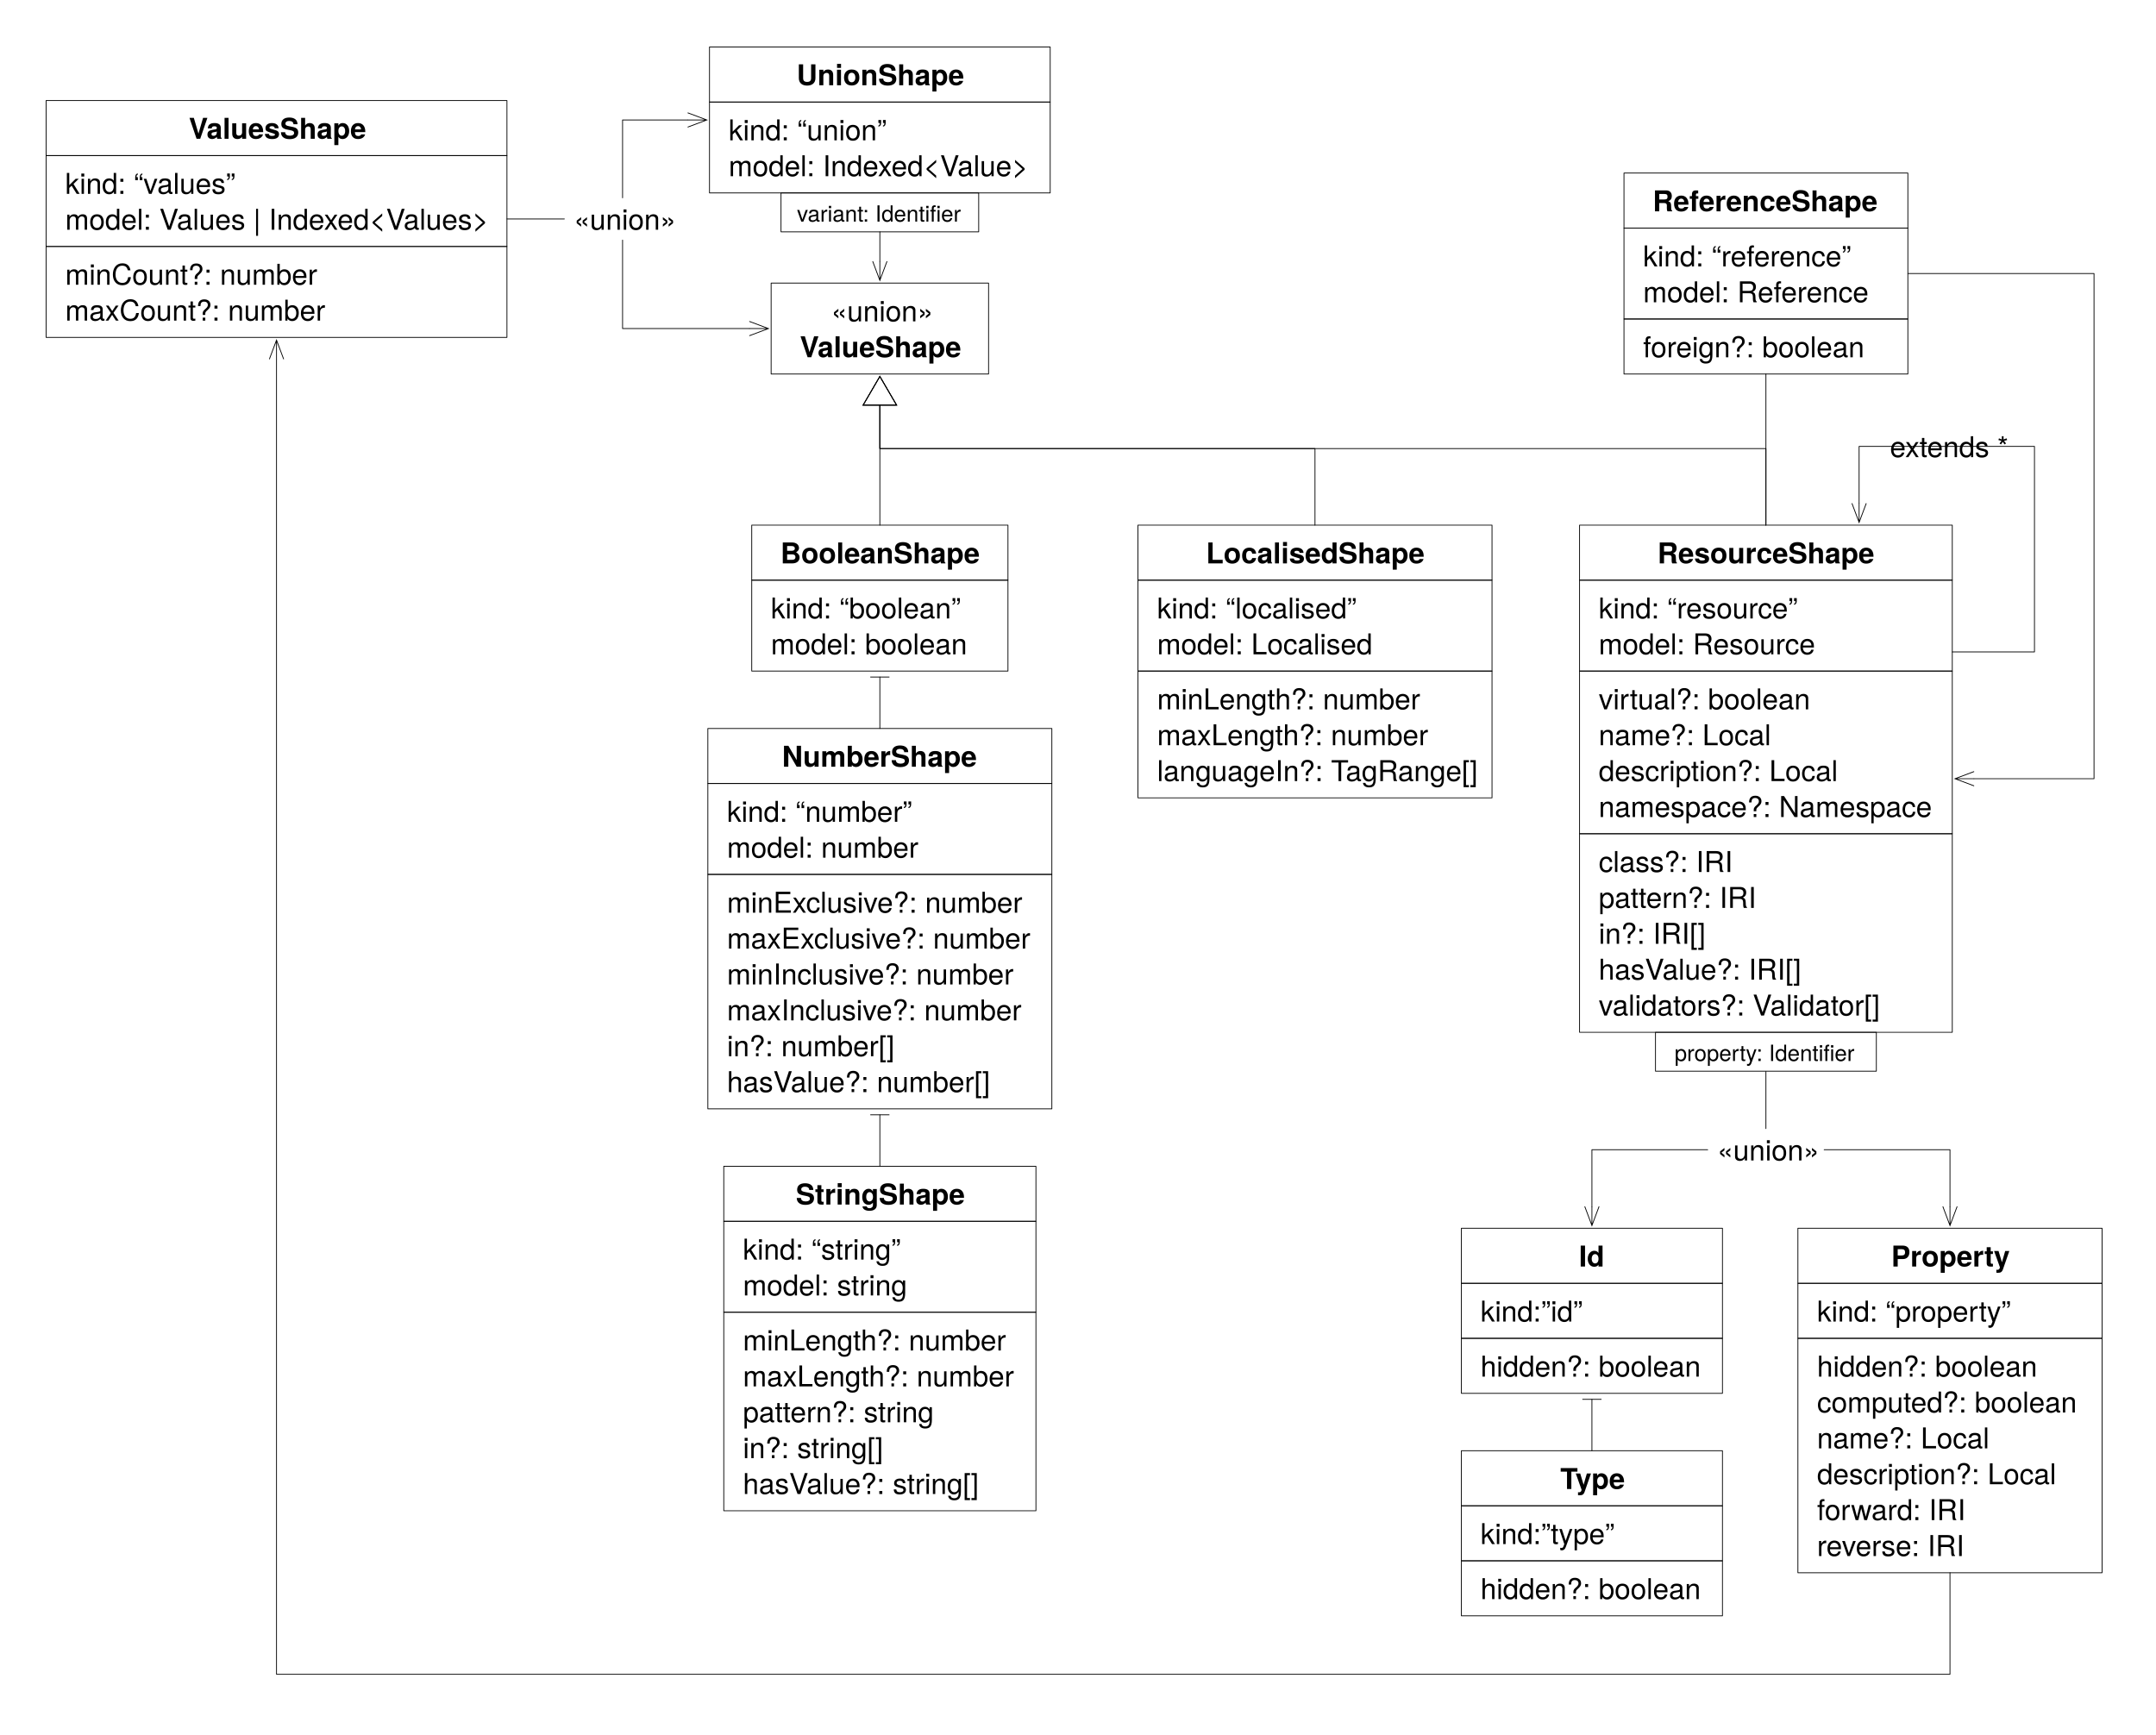
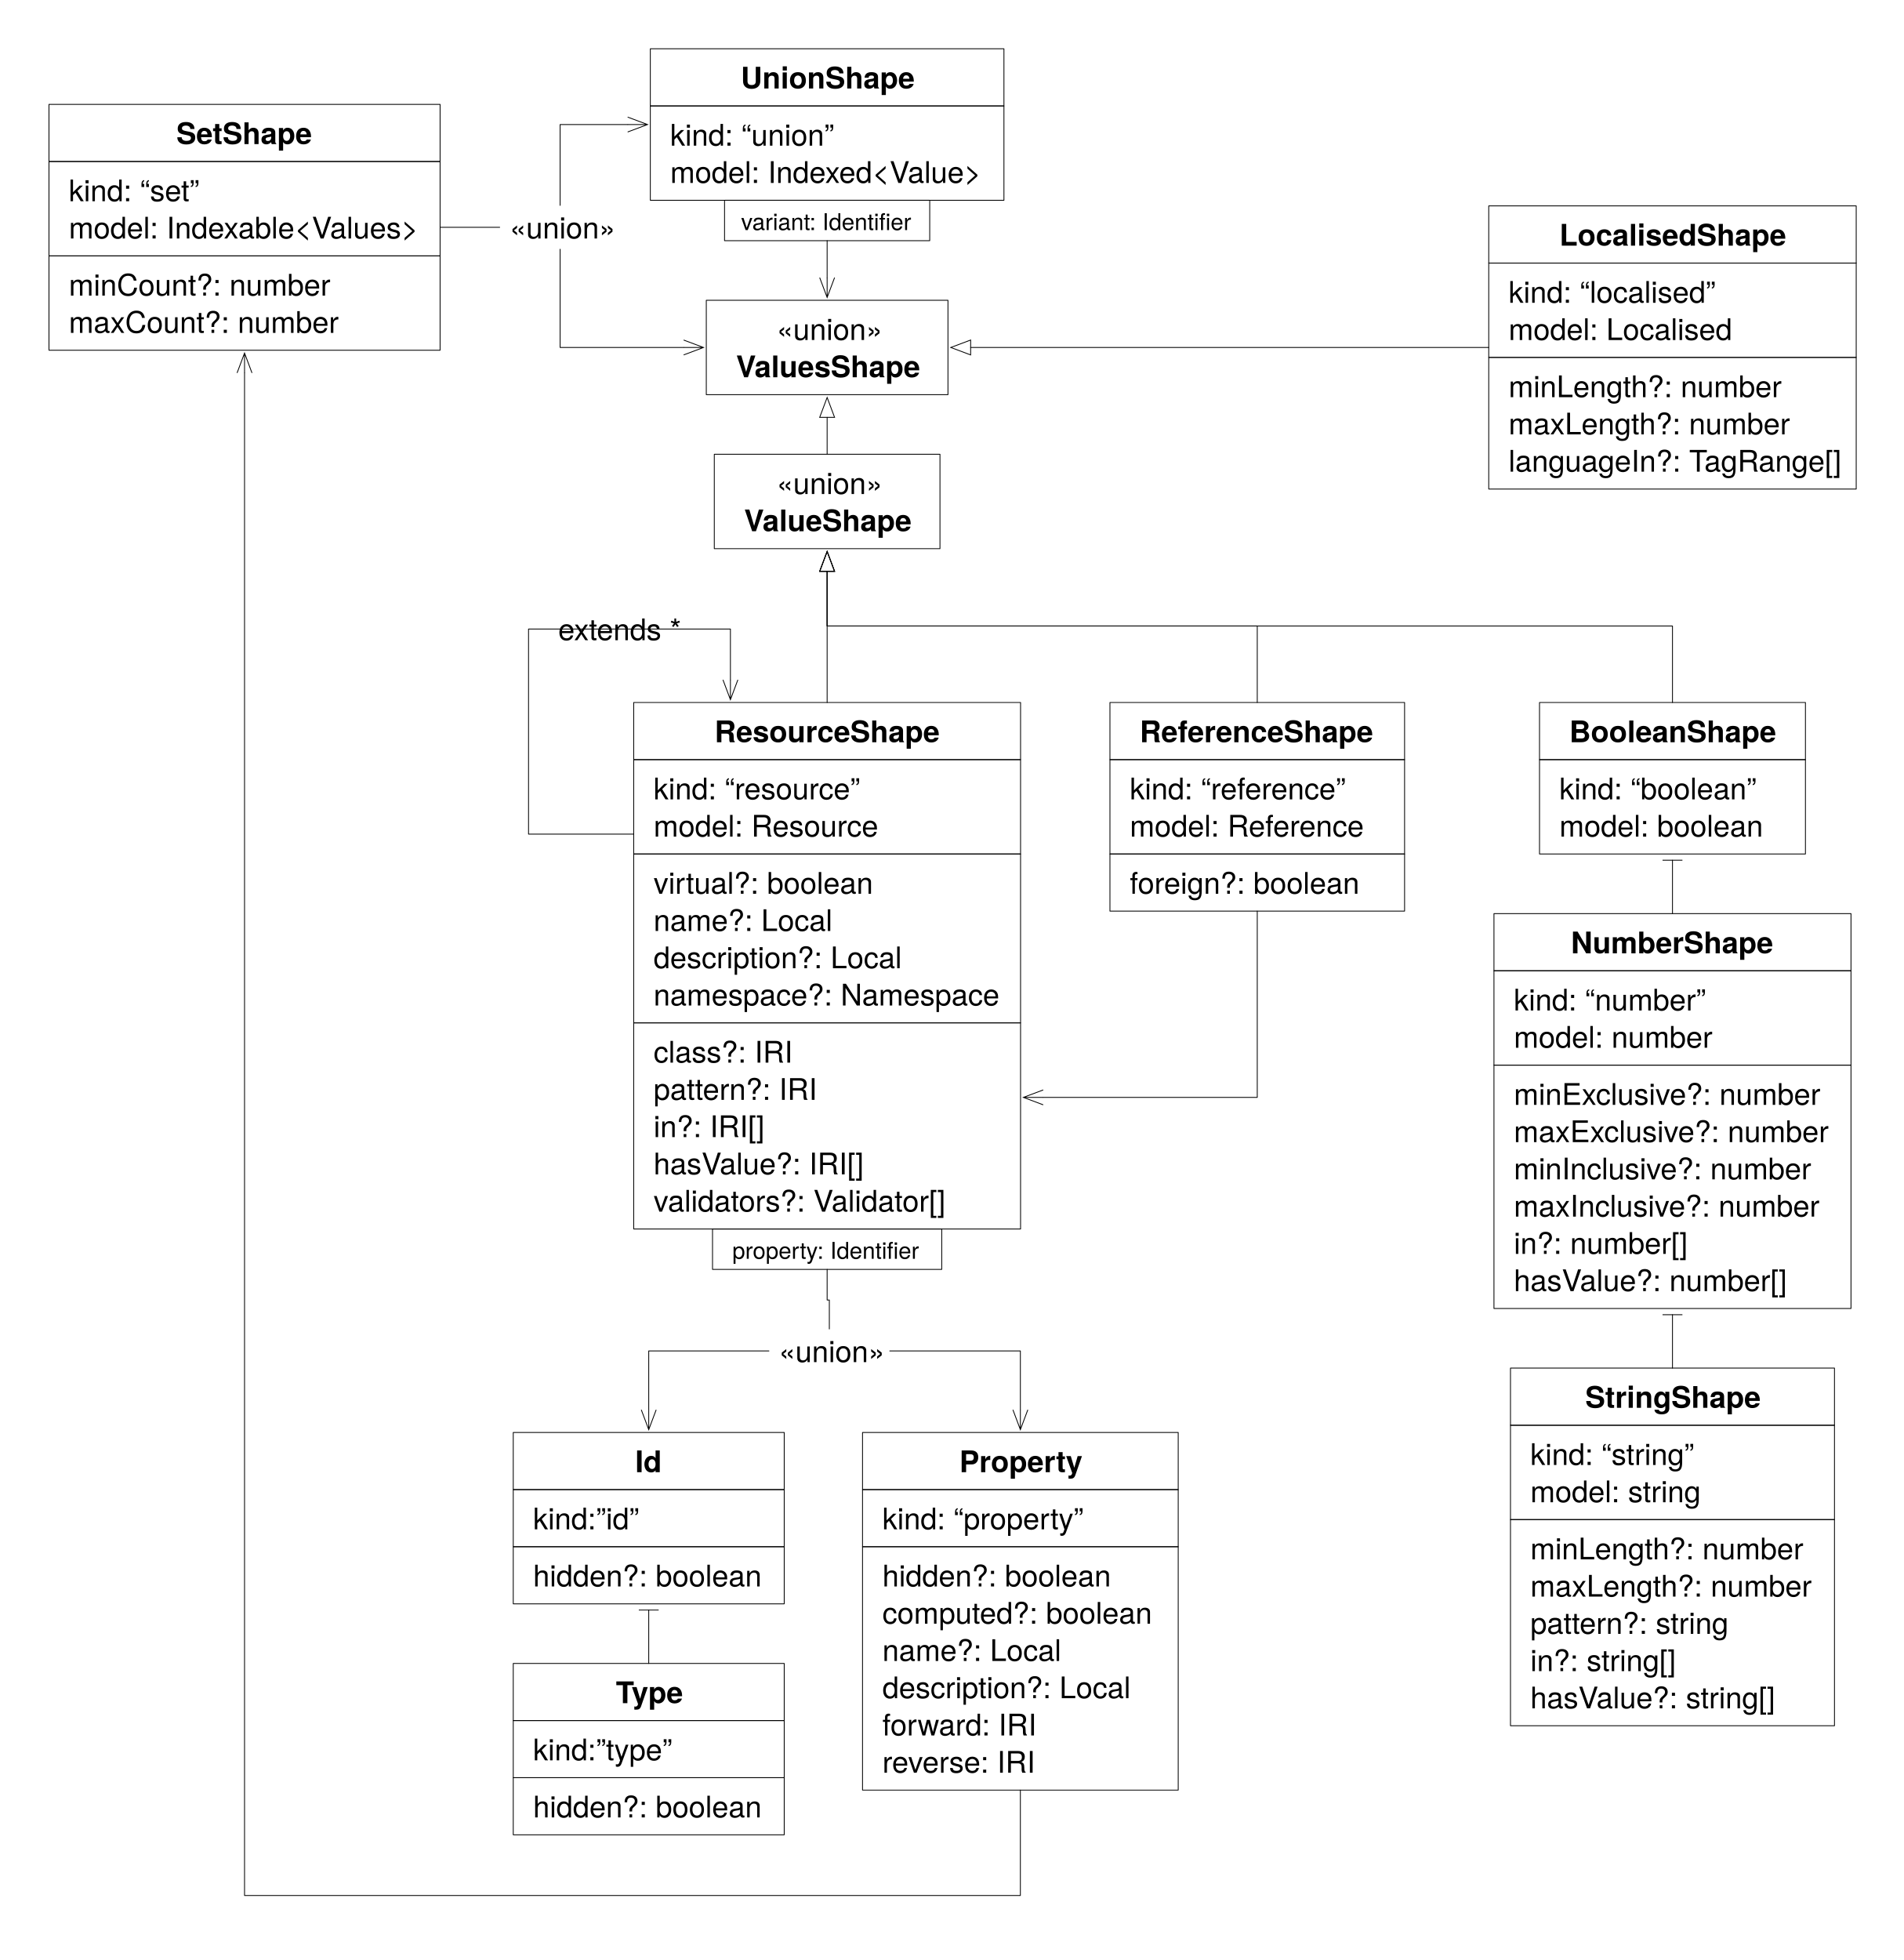
- <svg xmlns="http://www.w3.org/2000/svg" version="1.1" viewBox="-112 227 676 544" width="676" height="544">
+ <svg xmlns="http://www.w3.org/2000/svg" version="1.1" viewBox="-86 227 575 592" width="575" height="592">
  <defs>
    <marker orient="auto" overflow="visible" markerUnits="strokeWidth" id="StickArrow_Marker" stroke-linejoin="miter" stroke-miterlimit="10" viewBox="-1 -10 26 20" markerWidth="26" markerHeight="20" color="black">
      <g>
        <path d="M 24 0 L 0 0 M 0 -9 L 24 0 L 0 9" fill="none" stroke="currentColor" stroke-width="1" />
      </g>
    </marker>
    <marker orient="auto" overflow="visible" markerUnits="strokeWidth" id="NegativeControls_Marker" stroke-linejoin="miter" stroke-miterlimit="10" viewBox="-1 -13 2 26" markerWidth="2" markerHeight="26" color="black">
      <g>
        <line x1="0" y1="-12" x2="0" y2="12" fill="none" stroke="currentColor" stroke-width="1" />
      </g>
    </marker>
-     <marker orient="auto" overflow="visible" markerUnits="strokeWidth" id="UMLInheritance_Marker" stroke-linejoin="miter" stroke-miterlimit="10" viewBox="-1 -22 38 44" markerWidth="38" markerHeight="44" color="black">
+     <marker orient="auto" overflow="visible" markerUnits="strokeWidth" id="Arrow_Marker" stroke-linejoin="miter" stroke-miterlimit="10" viewBox="-1 -10 26 20" markerWidth="26" markerHeight="20" color="black">
      <g>
-         <path d="M 36 0 L 0 -21 L 0 21 Z" fill="none" stroke="currentColor" stroke-width="1" />
+         <path d="M 24 0 L 0 -9 L 0 9 Z" fill="none" stroke="currentColor" stroke-width="1" />
      </g>
    </marker>
  </defs>
-   <g id="shape" stroke="none" stroke-opacity="1" stroke-dasharray="none" fill="none" fill-opacity="1">
+   <g id="shape" stroke-opacity="1" fill="none" fill-opacity="1" stroke="none" stroke-dasharray="none">
    <g id="shape_Layer_1">
      <g id="Group_806">
        <g id="Graphic_810">
-           <rect x="114.933" y="638.471" width="97.878" height="62.26" stroke="black" stroke-linecap="round" stroke-linejoin="round" stroke-width=".25" />
-           <text transform="translate(120.9335 641.4705)" fill="black">
+           <rect x="370.307" y="685.987" width="97.878" height="62.26" stroke="black" stroke-linecap="round" stroke-linejoin="round" stroke-width=".25" />
+           <text transform="translate(376.307 688.987)" fill="black">
            <tspan font-family="Helvetica Neue" font-size="9" fill="black" x="0" y="9" xml:space="preserve">minLength?: number</tspan>
            <tspan font-family="Helvetica Neue" font-size="9" fill="black" x="0" y="20.252" xml:space="preserve">maxLength?: number</tspan>
            <tspan font-family="Helvetica Neue" font-size="9" fill="black" x="0" y="31.504" xml:space="preserve">pattern?: string</tspan>
            <tspan font-family="Helvetica Neue" font-size="9" fill="black" x="0" y="42.756" xml:space="preserve">in?: string[]</tspan>
            <tspan font-family="Helvetica Neue" font-size="9" fill="black" x="0" y="54.008" xml:space="preserve">hasValue?: string[]</tspan>
          </text>
        </g>
        <g id="Graphic_808">
-           <rect x="114.933" y="609.966" width="97.878" height="28.504" stroke="black" stroke-linecap="round" stroke-linejoin="round" stroke-width=".25" />
-           <text transform="translate(120.9335 612.9665)" fill="black">
+           <rect x="370.307" y="657.483" width="97.878" height="28.504" stroke="black" stroke-linecap="round" stroke-linejoin="round" stroke-width=".25" />
+           <text transform="translate(376.307 660.483)" fill="black">
            <tspan font-family="Helvetica Neue" font-size="9" fill="black" x="0" y="9" xml:space="preserve">kind: “string”</tspan>
            <tspan font-family="Helvetica Neue" font-size="9" fill="black" x="0" y="20.252" xml:space="preserve">model: string</tspan>
          </text>
        </g>
        <g id="Graphic_807">
-           <rect x="114.933" y="592.705" width="97.878" height="17.261" stroke="black" stroke-linecap="round" stroke-linejoin="round" stroke-width=".25" />
-           <text transform="translate(137.534 595.7054)" fill="black">
+           <rect x="370.307" y="640.222" width="97.878" height="17.261" stroke="black" stroke-linecap="round" stroke-linejoin="round" stroke-width=".25" />
+           <text transform="translate(392.9075 643.2219)" fill="black">
            <tspan font-family="Helvetica Neue" font-weight="bold" font-size="9" fill="black" x="0" y="9" xml:space="preserve">StringShape</tspan>
          </text>
        </g>
      </g>
      <g id="Group_803">
        <g id="Graphic_804">
-           <rect x="129.785" y="315.77" width="68.175" height="28.513" stroke="black" stroke-linecap="round" stroke-linejoin="round" stroke-width=".25" />
-           <text transform="translate(138.785 318.77)" fill="black">
+           <rect x="129.785" y="364.208" width="68.175" height="28.513" stroke="black" stroke-linecap="round" stroke-linejoin="round" stroke-width=".25" />
+           <text transform="translate(138.785 367.2076)" fill="black">
            <tspan font-family="Helvetica Neue" font-size="9" fill="black" x="9.832" y="9" xml:space="preserve">«union»</tspan>
            <tspan font-family="Helvetica Neue" font-weight="bold" font-size="9" fill="black" x="0" y="20.252" xml:space="preserve">ValueShape</tspan>
          </text>
        </g>
      </g>
      <g id="Group_800">
        <g id="Graphic_802">
-           <rect x="123.705" y="408.924" width="80.334" height="28.504" stroke="black" stroke-linecap="round" stroke-linejoin="round" stroke-width=".25" />
-           <text transform="translate(129.7055 411.9244)" fill="black">
+           <rect x="379.079" y="456.441" width="80.334" height="28.504" stroke="black" stroke-linecap="round" stroke-linejoin="round" stroke-width=".25" />
+           <text transform="translate(385.079 459.4409)" fill="black">
            <tspan font-family="Helvetica Neue" font-size="9" fill="black" x="0" y="9" xml:space="preserve">kind: “boolean”</tspan>
            <tspan font-family="Helvetica Neue" font-size="9" fill="black" x="0" y="20.252" xml:space="preserve">model: boolean</tspan>
          </text>
        </g>
        <g id="Graphic_801">
-           <rect x="123.705" y="391.663" width="80.334" height="17.261" stroke="black" stroke-linecap="round" stroke-linejoin="round" stroke-width=".25" />
-           <text transform="translate(132.7055 394.6633)" fill="black">
+           <rect x="379.079" y="439.18" width="80.334" height="17.261" stroke="black" stroke-linecap="round" stroke-linejoin="round" stroke-width=".25" />
+           <text transform="translate(388.079 442.1798)" fill="black">
            <tspan font-family="Helvetica Neue" font-weight="bold" font-size="9" fill="black" x="0" y="9" xml:space="preserve">BooleanShape</tspan>
          </text>
        </g>
      </g>
      <g id="Line_794">
-         <path d="M 459.949 587.518 L 499.405 587.518 L 499.405 605.294" marker-end="url(#StickArrow_Marker)" stroke="black" stroke-linecap="round" stroke-linejoin="round" stroke-width=".25" />
+         <path d="M 182.792 635.035 L 222.248 635.035 L 222.248 652.811" marker-end="url(#StickArrow_Marker)" stroke="black" stroke-linecap="round" stroke-linejoin="round" stroke-width=".25" />
      </g>
      <g id="Line_793">
-         <path d="M 500.128 431.422 L 525.897 431.422 L 525.897 366.972 L 470.911 366.972 L 470.911 384.813" marker-end="url(#StickArrow_Marker)" stroke="black" stroke-linecap="round" stroke-linejoin="round" stroke-width=".25" />
+         <path d="M 105.438 478.938 L 73.667 478.938 L 73.667 416.99 L 134.655 416.99 L 134.655 432.33" marker-end="url(#StickArrow_Marker)" stroke="black" stroke-linecap="round" stroke-linejoin="round" stroke-width=".25" />
      </g>
      <g id="Graphic_792">
-         <text transform="translate(480.5696 361.346)" fill="black">
+         <text transform="translate(82.62955 411.3642)" fill="black">
          <tspan font-family="Helvetica Neue" font-size="9" fill="black" x="0" y="9" xml:space="preserve">extends *</tspan>
        </text>
      </g>
      <g id="Group_785">
        <g id="Graphic_812">
-           <rect x="244.802" y="437.428" width="111.009" height="39.756" stroke="black" stroke-linecap="round" stroke-linejoin="round" stroke-width=".25" />
-           <text transform="translate(250.802 440.4284)" fill="black">
+           <rect x="363.741" y="334.956" width="111.009" height="39.756" stroke="black" stroke-linecap="round" stroke-linejoin="round" stroke-width=".25" />
+           <text transform="translate(369.7415 337.9556)" fill="black">
            <tspan font-family="Helvetica Neue" font-size="9" fill="black" x="0" y="9" xml:space="preserve">minLength?: number</tspan>
            <tspan font-family="Helvetica Neue" font-size="9" fill="black" x="0" y="20.252" xml:space="preserve">maxLength?: number</tspan>
            <tspan font-family="Helvetica Neue" font-size="9" fill="black" x="0" y="31.504" xml:space="preserve">languageIn?: TagRange[]</tspan>
          </text>
        </g>
        <g id="Graphic_787">
-           <rect x="244.802" y="408.924" width="111.009" height="28.504" stroke="black" stroke-linecap="round" stroke-linejoin="round" stroke-width=".25" />
-           <text transform="translate(250.802 411.9244)" fill="black">
+           <rect x="363.741" y="306.452" width="111.009" height="28.504" stroke="black" stroke-linecap="round" stroke-linejoin="round" stroke-width=".25" />
+           <text transform="translate(369.7415 309.4516)" fill="black">
            <tspan font-family="Helvetica Neue" font-size="9" fill="black" x="0" y="9" xml:space="preserve">kind: “localised”</tspan>
            <tspan font-family="Helvetica Neue" font-size="9" fill="black" x="0" y="20.252" xml:space="preserve">model: Localised</tspan>
          </text>
        </g>
        <g id="Graphic_786">
-           <rect x="244.802" y="391.663" width="111.009" height="17.261" stroke="black" stroke-linecap="round" stroke-linejoin="round" stroke-width=".25" />
-           <text transform="translate(266.147 394.6633)" fill="black">
+           <rect x="363.741" y="289.19" width="111.009" height="17.261" stroke="black" stroke-linecap="round" stroke-linejoin="round" stroke-width=".25" />
+           <text transform="translate(385.0865 292.1905)" fill="black">
            <tspan font-family="Helvetica Neue" font-weight="bold" font-size="9" fill="black" x="0" y="9" xml:space="preserve">LocalisedShape</tspan>
          </text>
        </g>
      </g>
      <g id="Group_778">
        <g id="Graphic_837">
-           <rect x="451.721" y="646.657" width="95.367" height="73.512" stroke="black" stroke-linecap="round" stroke-linejoin="round" stroke-width=".25" />
-           <text transform="translate(457.721 649.6574)" fill="black">
+           <rect x="174.564" y="694.174" width="95.367" height="73.512" stroke="black" stroke-linecap="round" stroke-linejoin="round" stroke-width=".25" />
+           <text transform="translate(180.5641 697.1739)" fill="black">
            <tspan font-family="Helvetica Neue" font-size="9" fill="black" x="0" y="9" xml:space="preserve">hidden?: boolean</tspan>
            <tspan font-family="Helvetica Neue" font-size="9" fill="black" x="0" y="20.252" xml:space="preserve">computed?: boolean</tspan>
            <tspan font-family="Helvetica Neue" font-size="9" fill="black" x="0" y="31.504" xml:space="preserve">name?: Local</tspan>
            <tspan font-family="Helvetica Neue" font-size="9" fill="black" x="0" y="42.756" xml:space="preserve">description?: Local</tspan>
            <tspan font-family="Helvetica Neue" font-size="9" fill="black" x="0" y="54.008" xml:space="preserve">forward: IRI</tspan>
            <tspan font-family="Helvetica Neue" font-size="9" fill="black" x="0" y="65.26" xml:space="preserve">reverse: IRI</tspan>
          </text>
        </g>
        <g id="Graphic_780">
-           <rect x="451.721" y="612.144" width="95.367" height="17.261" stroke="black" stroke-linecap="round" stroke-linejoin="round" stroke-width=".25" />
-           <text transform="translate(480.9816 615.1444)" fill="black">
+           <rect x="174.564" y="659.661" width="95.367" height="17.261" stroke="black" stroke-linecap="round" stroke-linejoin="round" stroke-width=".25" />
+           <text transform="translate(203.8246 662.6609)" fill="black">
            <tspan font-family="Helvetica Neue" font-weight="bold" font-size="9" fill="black" x="6856737e-19" y="9" xml:space="preserve">Property</tspan>
          </text>
        </g>
        <g id="Graphic_779">
-           <rect x="451.721" y="629.405" width="95.367" height="17.252" stroke="black" stroke-linecap="round" stroke-linejoin="round" stroke-width=".25" />
-           <text transform="translate(457.721 632.4054)" fill="black">
+           <rect x="174.564" y="676.922" width="95.367" height="17.252" stroke="black" stroke-linecap="round" stroke-linejoin="round" stroke-width=".25" />
+           <text transform="translate(180.5641 679.9219)" fill="black">
            <tspan font-family="Helvetica Neue" font-size="9" fill="black" x="0" y="9" xml:space="preserve">kind: “property”</tspan>
          </text>
        </g>
      </g>
      <g id="Group_774">
        <g id="Graphic_815">
-           <rect x="-97.548" y="304.288" width="144.498" height="28.504" stroke="black" stroke-linecap="round" stroke-linejoin="round" stroke-width=".25" />
-           <text transform="translate(-91.54753 307.2883)" fill="black">
+           <rect x="-71.205" y="304.288" width="118.155" height="28.504" stroke="black" stroke-linecap="round" stroke-linejoin="round" stroke-width=".25" />
+           <text transform="translate(-65.20453 307.2883)" fill="black">
            <tspan font-family="Helvetica Neue" font-size="9" fill="black" x="0" y="9" xml:space="preserve">minCount?: number</tspan>
            <tspan font-family="Helvetica Neue" font-size="9" fill="black" x="0" y="20.252" xml:space="preserve">maxCount?: number</tspan>
          </text>
        </g>
        <g id="Graphic_776">
-           <rect x="-97.548" y="258.523" width="144.498" height="17.261" stroke="black" stroke-linecap="round" stroke-linejoin="round" stroke-width=".25" />
-           <text transform="translate(-52.80253 261.5232)" fill="black">
-             <tspan font-family="Helvetica Neue" font-weight="bold" font-size="9" fill="black" x="8171241e-19" y="9" xml:space="preserve">ValuesShape</tspan>
+           <rect x="-71.205" y="258.523" width="118.155" height="17.261" stroke="black" stroke-linecap="round" stroke-linejoin="round" stroke-width=".25" />
+           <text transform="translate(-32.71903 261.5232)" fill="black">
+             <tspan font-family="Helvetica Neue" font-weight="bold" font-size="9" fill="black" x="55422333e-20" y="9" xml:space="preserve">SetShape</tspan>
          </text>
        </g>
        <g id="Graphic_775">
-           <rect x="-97.548" y="275.784" width="144.498" height="28.504" stroke="black" stroke-linecap="round" stroke-linejoin="round" stroke-width=".25" />
-           <text transform="translate(-91.54753 278.7843)" fill="black">
-             <tspan font-family="Helvetica Neue" font-size="9" fill="black" x="0" y="9" xml:space="preserve">kind: “values”</tspan>
-             <tspan font-family="Helvetica Neue" font-size="9" fill="black" x="0" y="20.252" xml:space="preserve">model: Values | Indexed&lt;Values&gt;</tspan>
+           <rect x="-71.205" y="275.784" width="118.155" height="28.504" stroke="black" stroke-linecap="round" stroke-linejoin="round" stroke-width=".25" />
+           <text transform="translate(-65.20453 278.7843)" fill="black">
+             <tspan font-family="Helvetica Neue" font-size="9" fill="black" x="0" y="9" xml:space="preserve">kind: “set”</tspan>
+             <tspan font-family="Helvetica Neue" font-size="9" fill="black" x="0" y="20.252" xml:space="preserve">model: Indexable&lt;Values&gt;</tspan>
          </text>
        </g>
      </g>
      <g id="Group_769">
        <g id="Graphic_773">
          <rect x="132.881" y="287.498" width="61.982" height="12.196" stroke="black" stroke-linecap="round" stroke-linejoin="round" stroke-width=".25" />
          <text transform="translate(137.8815 289.4985)" fill="black">
            <tspan font-family="Helvetica Neue" font-size="7" fill="black" x="0" y="7" xml:space="preserve">variant: Identifier</tspan>
          </text>
        </g>
        <g id="Group_770">
          <g id="Graphic_772">
            <rect x="110.46" y="258.995" width="106.824" height="28.504" stroke="black" stroke-linecap="round" stroke-linejoin="round" stroke-width=".25" />
            <text transform="translate(116.4605 261.9945)" fill="black">
              <tspan font-family="Helvetica Neue" font-size="9" fill="black" x="0" y="9" xml:space="preserve">kind: “union”</tspan>
              <tspan font-family="Helvetica Neue" font-size="9" fill="black" x="0" y="20.252" xml:space="preserve">model: Indexed&lt;Value&gt;</tspan>
            </text>
          </g>
          <g id="Graphic_771">
            <rect x="110.46" y="241.733" width="106.824" height="17.261" stroke="black" stroke-linecap="round" stroke-linejoin="round" stroke-width=".25" />
            <text transform="translate(137.786 244.7334)" fill="black">
              <tspan font-family="Helvetica Neue" font-weight="bold" font-size="9" fill="black" x="0" y="9" xml:space="preserve">UnionShape</tspan>
            </text>
          </g>
        </g>
      </g>
      <g id="Line_764">
-         <path d="M 499.405 720.169 L 499.405 752 L -25.299 752 L -25.299 339.642" marker-end="url(#StickArrow_Marker)" stroke="black" stroke-linecap="round" stroke-linejoin="round" stroke-width=".25" />
+         <path d="M 222.248 767.686 L 222.248 799.521 L -12.127 799.521 L -12.127 339.642" marker-end="url(#StickArrow_Marker)" stroke="black" stroke-linecap="round" stroke-linejoin="round" stroke-width=".25" />
      </g>
      <g id="Group_761">
        <g id="Graphic_838">
-           <rect x="346.207" y="646.657" width="81.858" height="17.252" stroke="black" stroke-linecap="round" stroke-linejoin="round" stroke-width=".25" />
-           <text transform="translate(352.2065 649.6574)" fill="black">
+           <rect x="69.05" y="694.174" width="81.858" height="17.252" stroke="black" stroke-linecap="round" stroke-linejoin="round" stroke-width=".25" />
+           <text transform="translate(75.04957 697.1739)" fill="black">
            <tspan font-family="Helvetica Neue" font-size="9" fill="black" x="0" y="9" xml:space="preserve">hidden?: boolean</tspan>
          </text>
        </g>
        <g id="Graphic_763">
-           <rect x="346.207" y="629.405" width="81.858" height="17.252" stroke="black" stroke-linecap="round" stroke-linejoin="round" stroke-width=".25" />
-           <text transform="translate(352.2065 632.4054)" fill="black">
+           <rect x="69.05" y="676.922" width="81.858" height="17.252" stroke="black" stroke-linecap="round" stroke-linejoin="round" stroke-width=".25" />
+           <text transform="translate(75.04957 679.9219)" fill="black">
            <tspan font-family="Helvetica Neue" font-size="9" fill="black" x="0" y="9" xml:space="preserve">kind:”id”</tspan>
          </text>
        </g>
        <g id="Graphic_762">
-           <rect x="346.207" y="612.144" width="81.858" height="17.261" stroke="black" stroke-linecap="round" stroke-linejoin="round" stroke-width=".25" />
-           <text transform="translate(383.0586 615.1444)" fill="black">
+           <rect x="69.05" y="659.661" width="81.858" height="17.261" stroke="black" stroke-linecap="round" stroke-linejoin="round" stroke-width=".25" />
+           <text transform="translate(105.9016 662.6609)" fill="black">
            <tspan font-family="Helvetica Neue" font-weight="bold" font-size="9" fill="black" x="0" y="9" xml:space="preserve">Id</tspan>
          </text>
        </g>
      </g>
      <g id="Group_758">
        <g id="Graphic_839">
-           <rect x="346.207" y="716.423" width="81.858" height="17.252" stroke="black" stroke-linecap="round" stroke-linejoin="round" stroke-width=".25" />
-           <text transform="translate(352.2065 719.4225)" fill="black">
+           <rect x="69.05" y="763.939" width="81.858" height="17.252" stroke="black" stroke-linecap="round" stroke-linejoin="round" stroke-width=".25" />
+           <text transform="translate(75.04957 766.939)" fill="black">
            <tspan font-family="Helvetica Neue" font-size="9" fill="black" x="0" y="9" xml:space="preserve">hidden?: boolean</tspan>
          </text>
        </g>
        <g id="Graphic_760">
-           <rect x="346.207" y="699.17" width="81.858" height="17.252" stroke="black" stroke-linecap="round" stroke-linejoin="round" stroke-width=".25" />
-           <text transform="translate(352.2065 702.1705)" fill="black">
+           <rect x="69.05" y="746.687" width="81.858" height="17.252" stroke="black" stroke-linecap="round" stroke-linejoin="round" stroke-width=".25" />
+           <text transform="translate(75.04957 749.687)" fill="black">
            <tspan font-family="Helvetica Neue" font-size="9" fill="black" x="0" y="9" xml:space="preserve">kind:”type”</tspan>
          </text>
        </g>
        <g id="Graphic_759">
-           <rect x="346.207" y="681.909" width="81.858" height="17.261" stroke="black" stroke-linecap="round" stroke-linejoin="round" stroke-width=".25" />
-           <text transform="translate(377.2176 684.9094)" fill="black">
+           <rect x="69.05" y="729.426" width="81.858" height="17.261" stroke="black" stroke-linecap="round" stroke-linejoin="round" stroke-width=".25" />
+           <text transform="translate(100.0606 732.4259)" fill="black">
            <tspan font-family="Helvetica Neue" font-weight="bold" font-size="9" fill="black" x="0" y="9" xml:space="preserve">Type</tspan>
          </text>
        </g>
      </g>
      <g id="Line_757">
-         <path d="M 423.439 587.518 L 387.136 587.518 L 387.136 605.294" marker-end="url(#StickArrow_Marker)" stroke="black" stroke-linecap="round" stroke-linejoin="round" stroke-width=".25" />
+         <path d="M 146.282 635.035 L 109.979 635.035 L 109.979 652.811" marker-end="url(#StickArrow_Marker)" stroke="black" stroke-linecap="round" stroke-linejoin="round" stroke-width=".25" />
      </g>
      <g id="Line_756">
-         <line x1="387.136" y1="681.909" x2="387.136" y2="665.784" marker-end="url(#NegativeControls_Marker)" stroke="black" stroke-linecap="round" stroke-linejoin="round" stroke-width=".25" />
+         <line x1="109.979" y1="729.426" x2="109.979" y2="713.301" marker-end="url(#NegativeControls_Marker)" stroke="black" stroke-linecap="round" stroke-linejoin="round" stroke-width=".25" />
      </g>
      <g id="Graphic_754">
-         <text transform="translate(426.4389 581.8923)" fill="black">
+         <text transform="translate(149.2819 629.4089)" fill="black">
          <tspan font-family="Helvetica Neue" font-size="9" fill="black" x="0" y="9" xml:space="preserve">«union»</tspan>
        </text>
      </g>
      <g id="Group_836">
        <g id="Group_751">
          <g id="Graphic_832">
-             <rect x="383.26" y="391.663" width="116.868" height="17.261" stroke="black" stroke-linecap="round" stroke-linejoin="round" stroke-width=".25" />
-             <text transform="translate(407.6874 394.6633)" fill="black">
+             <rect x="105.438" y="439.18" width="116.868" height="17.261" stroke="black" stroke-linecap="round" stroke-linejoin="round" stroke-width=".25" />
+             <text transform="translate(129.866 442.1798)" fill="black">
              <tspan font-family="Helvetica Neue" font-weight="bold" font-size="9" fill="black" x="0" y="9" xml:space="preserve">ResourceShape</tspan>
            </text>
          </g>
          <g id="Graphic_814">
-             <rect x="383.26" y="488.436" width="116.868" height="62.26" stroke="black" stroke-linecap="round" stroke-linejoin="round" stroke-width=".25" />
-             <text transform="translate(389.2599 491.4364)" fill="black">
+             <rect x="105.438" y="535.953" width="116.868" height="62.26" stroke="black" stroke-linecap="round" stroke-linejoin="round" stroke-width=".25" />
+             <text transform="translate(111.4385 538.9529)" fill="black">
              <tspan font-family="Helvetica Neue" font-size="9" fill="black" x="0" y="9" xml:space="preserve">class?: IRI</tspan>
              <tspan font-family="Helvetica Neue" font-size="9" fill="black" x="0" y="20.252" xml:space="preserve">pattern?: IRI</tspan>
              <tspan font-family="Helvetica Neue" font-size="9" fill="black" x="0" y="31.504" xml:space="preserve">in?: IRI[]</tspan>
              <tspan font-family="Helvetica Neue" font-size="9" fill="black" x="0" y="42.756" xml:space="preserve">hasValue?: IRI[]</tspan>
              <tspan font-family="Helvetica Neue" font-size="9" fill="black" x="0" y="54.008" xml:space="preserve">validators?: Validator[]</tspan>
            </text>
          </g>
          <g id="Graphic_753">
-             <rect x="383.26" y="437.428" width="116.868" height="51.008" stroke="black" stroke-linecap="round" stroke-linejoin="round" stroke-width=".25" />
-             <text transform="translate(389.2599 440.4284)" fill="black">
+             <rect x="105.438" y="484.945" width="116.868" height="51.008" stroke="black" stroke-linecap="round" stroke-linejoin="round" stroke-width=".25" />
+             <text transform="translate(111.4385 487.9449)" fill="black">
              <tspan font-family="Helvetica Neue" font-size="9" fill="black" x="0" y="9" xml:space="preserve">virtual?: boolean</tspan>
              <tspan font-family="Helvetica Neue" font-size="9" fill="black" x="0" y="20.252" xml:space="preserve">name?: Local</tspan>
              <tspan font-family="Helvetica Neue" font-size="9" fill="black" x="0" y="31.504" xml:space="preserve">description?: Local</tspan>
              <tspan font-family="Helvetica Neue" font-size="9" fill="black" x="0" y="42.756" xml:space="preserve">namespace?: Namespace</tspan>
            </text>
          </g>
          <g id="Graphic_752">
-             <rect x="383.26" y="408.924" width="116.868" height="28.504" stroke="black" stroke-linecap="round" stroke-linejoin="round" stroke-width=".25" />
-             <text transform="translate(389.2599 411.9244)" fill="black">
+             <rect x="105.438" y="456.441" width="116.868" height="28.504" stroke="black" stroke-linecap="round" stroke-linejoin="round" stroke-width=".25" />
+             <text transform="translate(111.4385 459.4409)" fill="black">
              <tspan font-family="Helvetica Neue" font-size="9" fill="black" x="0" y="9" xml:space="preserve">kind: “resource”</tspan>
              <tspan font-family="Helvetica Neue" font-size="9" fill="black" x="0" y="20.252" xml:space="preserve">model: Resource</tspan>
            </text>
          </g>
        </g>
        <g id="Graphic_750">
-           <rect x="407.07" y="550.696" width="69.248" height="12.196" stroke="black" stroke-linecap="round" stroke-linejoin="round" stroke-width=".25" />
-           <text transform="translate(412.0699 552.6964)" fill="black">
+           <rect x="129.248" y="598.213" width="69.248" height="12.196" stroke="black" stroke-linecap="round" stroke-linejoin="round" stroke-width=".25" />
+           <text transform="translate(134.2485 600.2129)" fill="black">
            <tspan font-family="Helvetica Neue" font-size="7" fill="black" x=".973" y="7" xml:space="preserve">property: Identifier </tspan>
          </text>
        </g>
      </g>
      <g id="Group_796">
        <g id="Graphic_809">
-           <rect x="109.943" y="501.193" width="107.859" height="73.512" stroke="black" stroke-linecap="round" stroke-linejoin="round" stroke-width=".25" />
-           <text transform="translate(115.943 504.1934)" fill="black">
+           <rect x="365.316" y="548.71" width="107.859" height="73.512" stroke="black" stroke-linecap="round" stroke-linejoin="round" stroke-width=".25" />
+           <text transform="translate(371.3165 551.71)" fill="black">
            <tspan font-family="Helvetica Neue" font-size="9" fill="black" x="0" y="9" xml:space="preserve">minExclusive?: number</tspan>
            <tspan font-family="Helvetica Neue" font-size="9" fill="black" x="0" y="20.252" xml:space="preserve">maxExclusive?: number</tspan>
            <tspan font-family="Helvetica Neue" font-size="9" fill="black" x="0" y="31.504" xml:space="preserve">minInclusive?: number</tspan>
            <tspan font-family="Helvetica Neue" font-size="9" fill="black" x="0" y="42.756" xml:space="preserve">maxInclusive?: number</tspan>
            <tspan font-family="Helvetica Neue" font-size="9" fill="black" x="0" y="54.008" xml:space="preserve">in?: number[]</tspan>
            <tspan font-family="Helvetica Neue" font-size="9" fill="black" x="0" y="65.26" xml:space="preserve">hasValue?: number[]</tspan>
          </text>
        </g>
        <g id="Graphic_798">
-           <rect x="109.943" y="472.689" width="107.859" height="28.504" stroke="black" stroke-linecap="round" stroke-linejoin="round" stroke-width=".25" />
-           <text transform="translate(115.943 475.6894)" fill="black">
+           <rect x="365.316" y="520.206" width="107.859" height="28.504" stroke="black" stroke-linecap="round" stroke-linejoin="round" stroke-width=".25" />
+           <text transform="translate(371.3165 523.206)" fill="black">
            <tspan font-family="Helvetica Neue" font-size="9" fill="black" x="0" y="9" xml:space="preserve">kind: “number”</tspan>
            <tspan font-family="Helvetica Neue" font-size="9" fill="black" x="0" y="20.252" xml:space="preserve">model: number</tspan>
          </text>
        </g>
        <g id="Graphic_797">
-           <rect x="109.943" y="455.428" width="107.859" height="17.261" stroke="black" stroke-linecap="round" stroke-linejoin="round" stroke-width=".25" />
-           <text transform="translate(133.205 458.4284)" fill="black">
+           <rect x="365.316" y="502.945" width="107.859" height="17.261" stroke="black" stroke-linecap="round" stroke-linejoin="round" stroke-width=".25" />
+           <text transform="translate(388.5785 505.9449)" fill="black">
            <tspan font-family="Helvetica Neue" font-weight="bold" font-size="9" fill="black" x="0" y="9" xml:space="preserve">NumberShape</tspan>
          </text>
        </g>
      </g>
      <g id="Line_765">
-         <path d="M 441.694 391.663 L 441.694 367.663 L 163.872 367.663 L 163.872 354.033" marker-end="url(#UMLInheritance_Marker)" stroke="black" stroke-linecap="round" stroke-linejoin="round" stroke-width=".25" />
+         <line x1="163.872" y1="439.18" x2="163.872" y2="399.571" marker-end="url(#Arrow_Marker)" stroke="black" stroke-linecap="round" stroke-linejoin="round" stroke-width=".25" />
      </g>
      <g id="Line_766">
-         <path d="M 300.306 391.663 L 300.306 367.663 L 163.872 367.663 L 163.872 354.033" marker-end="url(#UMLInheritance_Marker)" stroke="black" stroke-linecap="round" stroke-linejoin="round" stroke-width=".25" />
+         <line x1="363.741" y1="331.951" x2="207.226" y2="331.951" marker-end="url(#Arrow_Marker)" stroke="black" stroke-linecap="round" stroke-linejoin="round" stroke-width=".25" />
      </g>
      <g id="Line_799">
-         <line x1="163.872" y1="391.663" x2="163.872" y2="354.033" marker-end="url(#UMLInheritance_Marker)" stroke="black" stroke-linecap="round" stroke-linejoin="round" stroke-width=".25" />
+         <path d="M 419.246 439.18 L 419.246 416.08 L 163.872 416.08 L 163.872 399.571" marker-end="url(#Arrow_Marker)" stroke="black" stroke-linecap="round" stroke-linejoin="round" stroke-width=".25" />
      </g>
      <g id="Line_816">
-         <line x1="163.872" y1="455.428" x2="163.872" y2="439.303" marker-end="url(#NegativeControls_Marker)" stroke="black" stroke-linecap="round" stroke-linejoin="round" stroke-width=".25" />
+         <line x1="419.246" y1="502.945" x2="419.246" y2="486.82" marker-end="url(#NegativeControls_Marker)" stroke="black" stroke-linecap="round" stroke-linejoin="round" stroke-width=".25" />
      </g>
      <g id="Line_817">
-         <line x1="163.872" y1="592.705" x2="163.872" y2="576.58" marker-end="url(#NegativeControls_Marker)" stroke="black" stroke-linecap="round" stroke-linejoin="round" stroke-width=".25" />
+         <line x1="419.246" y1="640.222" x2="419.246" y2="624.097" marker-end="url(#NegativeControls_Marker)" stroke="black" stroke-linecap="round" stroke-linejoin="round" stroke-width=".25" />
      </g>
      <g id="Group_818">
        <g id="Graphic_831">
-           <rect x="397.189" y="327.031" width="89.01" height="17.252" stroke="black" stroke-linecap="round" stroke-linejoin="round" stroke-width=".25" />
-           <text transform="translate(403.1889 330.0311)" fill="black">
+           <rect x="249.306" y="484.945" width="89.01" height="17.252" stroke="black" stroke-linecap="round" stroke-linejoin="round" stroke-width=".25" />
+           <text transform="translate(255.3065 487.9449)" fill="black">
            <tspan font-family="Helvetica Neue" font-size="9" fill="black" x="0" y="9" xml:space="preserve">foreign?: boolean</tspan>
          </text>
        </g>
        <g id="Graphic_820">
-           <rect x="397.189" y="298.527" width="89.01" height="28.504" stroke="black" stroke-linecap="round" stroke-linejoin="round" stroke-width=".25" />
-           <text transform="translate(403.1889 301.5271)" fill="black">
+           <rect x="249.306" y="456.441" width="89.01" height="28.504" stroke="black" stroke-linecap="round" stroke-linejoin="round" stroke-width=".25" />
+           <text transform="translate(255.3065 459.4409)" fill="black">
            <tspan font-family="Helvetica Neue" font-size="9" fill="black" x="0" y="9" xml:space="preserve">kind: “reference”</tspan>
            <tspan font-family="Helvetica Neue" font-size="9" fill="black" x="0" y="20.252" xml:space="preserve">model: Reference</tspan>
          </text>
        </g>
        <g id="Graphic_819">
-           <rect x="397.189" y="281.266" width="89.01" height="17.261" stroke="black" stroke-linecap="round" stroke-linejoin="round" stroke-width=".25" />
-           <text transform="translate(406.1889 284.266)" fill="black">
+           <rect x="249.306" y="439.18" width="89.01" height="17.261" stroke="black" stroke-linecap="round" stroke-linejoin="round" stroke-width=".25" />
+           <text transform="translate(258.3065 442.1798)" fill="black">
            <tspan font-family="Helvetica Neue" font-weight="bold" font-size="9" fill="black" x="0" y="9" xml:space="preserve">ReferenceShape</tspan>
          </text>
        </g>
      </g>
      <g id="Line_824">
-         <path d="M 486.199 312.775 L 544.568 312.775 L 544.568 471.18 L 506.978 471.18" marker-end="url(#StickArrow_Marker)" stroke="black" stroke-linecap="round" stroke-linejoin="round" stroke-width=".25" />
-       </g>
-       <g id="Line_826">
-         <line x1="441.694" y1="391.663" x2="441.694" y2="344.283" stroke="black" stroke-linecap="round" stroke-linejoin="round" stroke-width=".25" />
+         <path d="M 293.811 502.197 L 293.811 558.455 L 229.156 558.455" marker-end="url(#StickArrow_Marker)" stroke="black" stroke-linecap="round" stroke-linejoin="round" stroke-width=".25" />
      </g>
      <g id="Line_842">
        <path d="M 83.205 289.032 L 83.205 264.616 L 103.61 264.616" marker-end="url(#StickArrow_Marker)" stroke="black" stroke-linecap="round" stroke-linejoin="round" stroke-width=".25" />
      </g>
      <g id="Line_843">
-         <line x1="441.694" y1="563.017" x2="441.694" y2="580.892" stroke="black" stroke-linecap="round" stroke-linejoin="round" stroke-width=".25" />
+         <path d="M 163.872 610.409 L 163.872 619.659 L 164.537 619.659 L 164.537 628.409" stroke="black" stroke-linecap="round" stroke-linejoin="round" stroke-width=".25" />
      </g>
      <g id="Graphic_845">
        <text transform="translate(67.95047 290.0317)" fill="black">
          <tspan font-family="Helvetica Neue" font-size="9" fill="black" x="0" y="9" xml:space="preserve">«union»</tspan>
        </text>
      </g>
      <g id="Line_846">
-         <path d="M 163.872 299.695 L 163.872 307.732 L 163.872 308.92" marker-end="url(#StickArrow_Marker)" stroke="black" stroke-linecap="round" stroke-linejoin="round" stroke-width=".25" />
+         <line x1="163.872" y1="299.695" x2="163.872" y2="310.844" marker-end="url(#StickArrow_Marker)" stroke="black" stroke-linecap="round" stroke-linejoin="round" stroke-width=".25" />
      </g>
      <g id="Line_847">
-         <path d="M 83.205 302.284 L 83.205 330.027 L 122.935 330.027" marker-end="url(#StickArrow_Marker)" stroke="black" stroke-linecap="round" stroke-linejoin="round" stroke-width=".25" />
+         <path d="M 83.205 302.284 L 83.205 331.951 L 120.518 331.951" marker-end="url(#StickArrow_Marker)" stroke="black" stroke-linecap="round" stroke-linejoin="round" stroke-width=".25" />
      </g>
      <g id="Line_849">
        <line x1="46.95" y1="295.658" x2="64.95" y2="295.658" stroke="black" stroke-linecap="round" stroke-linejoin="round" stroke-width=".25" />
+       </g>
+       <g id="Group_850">
+         <g id="Graphic_851">
+           <rect x="127.368" y="317.695" width="73.008" height="28.513" stroke="black" stroke-linecap="round" stroke-linejoin="round" stroke-width=".25" />
+           <text transform="translate(136.3685 320.6945)" fill="black">
+             <tspan font-family="Helvetica Neue" font-size="9" fill="black" x="12.249" y="9" xml:space="preserve">«union»</tspan>
+             <tspan font-family="Helvetica Neue" font-weight="bold" font-size="9" fill="black" x="8171241e-19" y="20.252" xml:space="preserve">ValuesShape</tspan>
+           </text>
+         </g>
+       </g>
+       <g id="Line_853">
+         <path d="M 293.811 439.18 L 293.811 416.08 L 163.872 416.08 L 163.872 399.571" marker-end="url(#Arrow_Marker)" stroke="black" stroke-linecap="round" stroke-linejoin="round" stroke-width=".25" />
+       </g>
+       <g id="Line_854">
+         <line x1="163.872" y1="364.208" x2="163.872" y2="353.058" marker-end="url(#Arrow_Marker)" stroke="black" stroke-linecap="round" stroke-linejoin="round" stroke-width=".25" />
      </g>
    </g>
  </g>
</svg>
